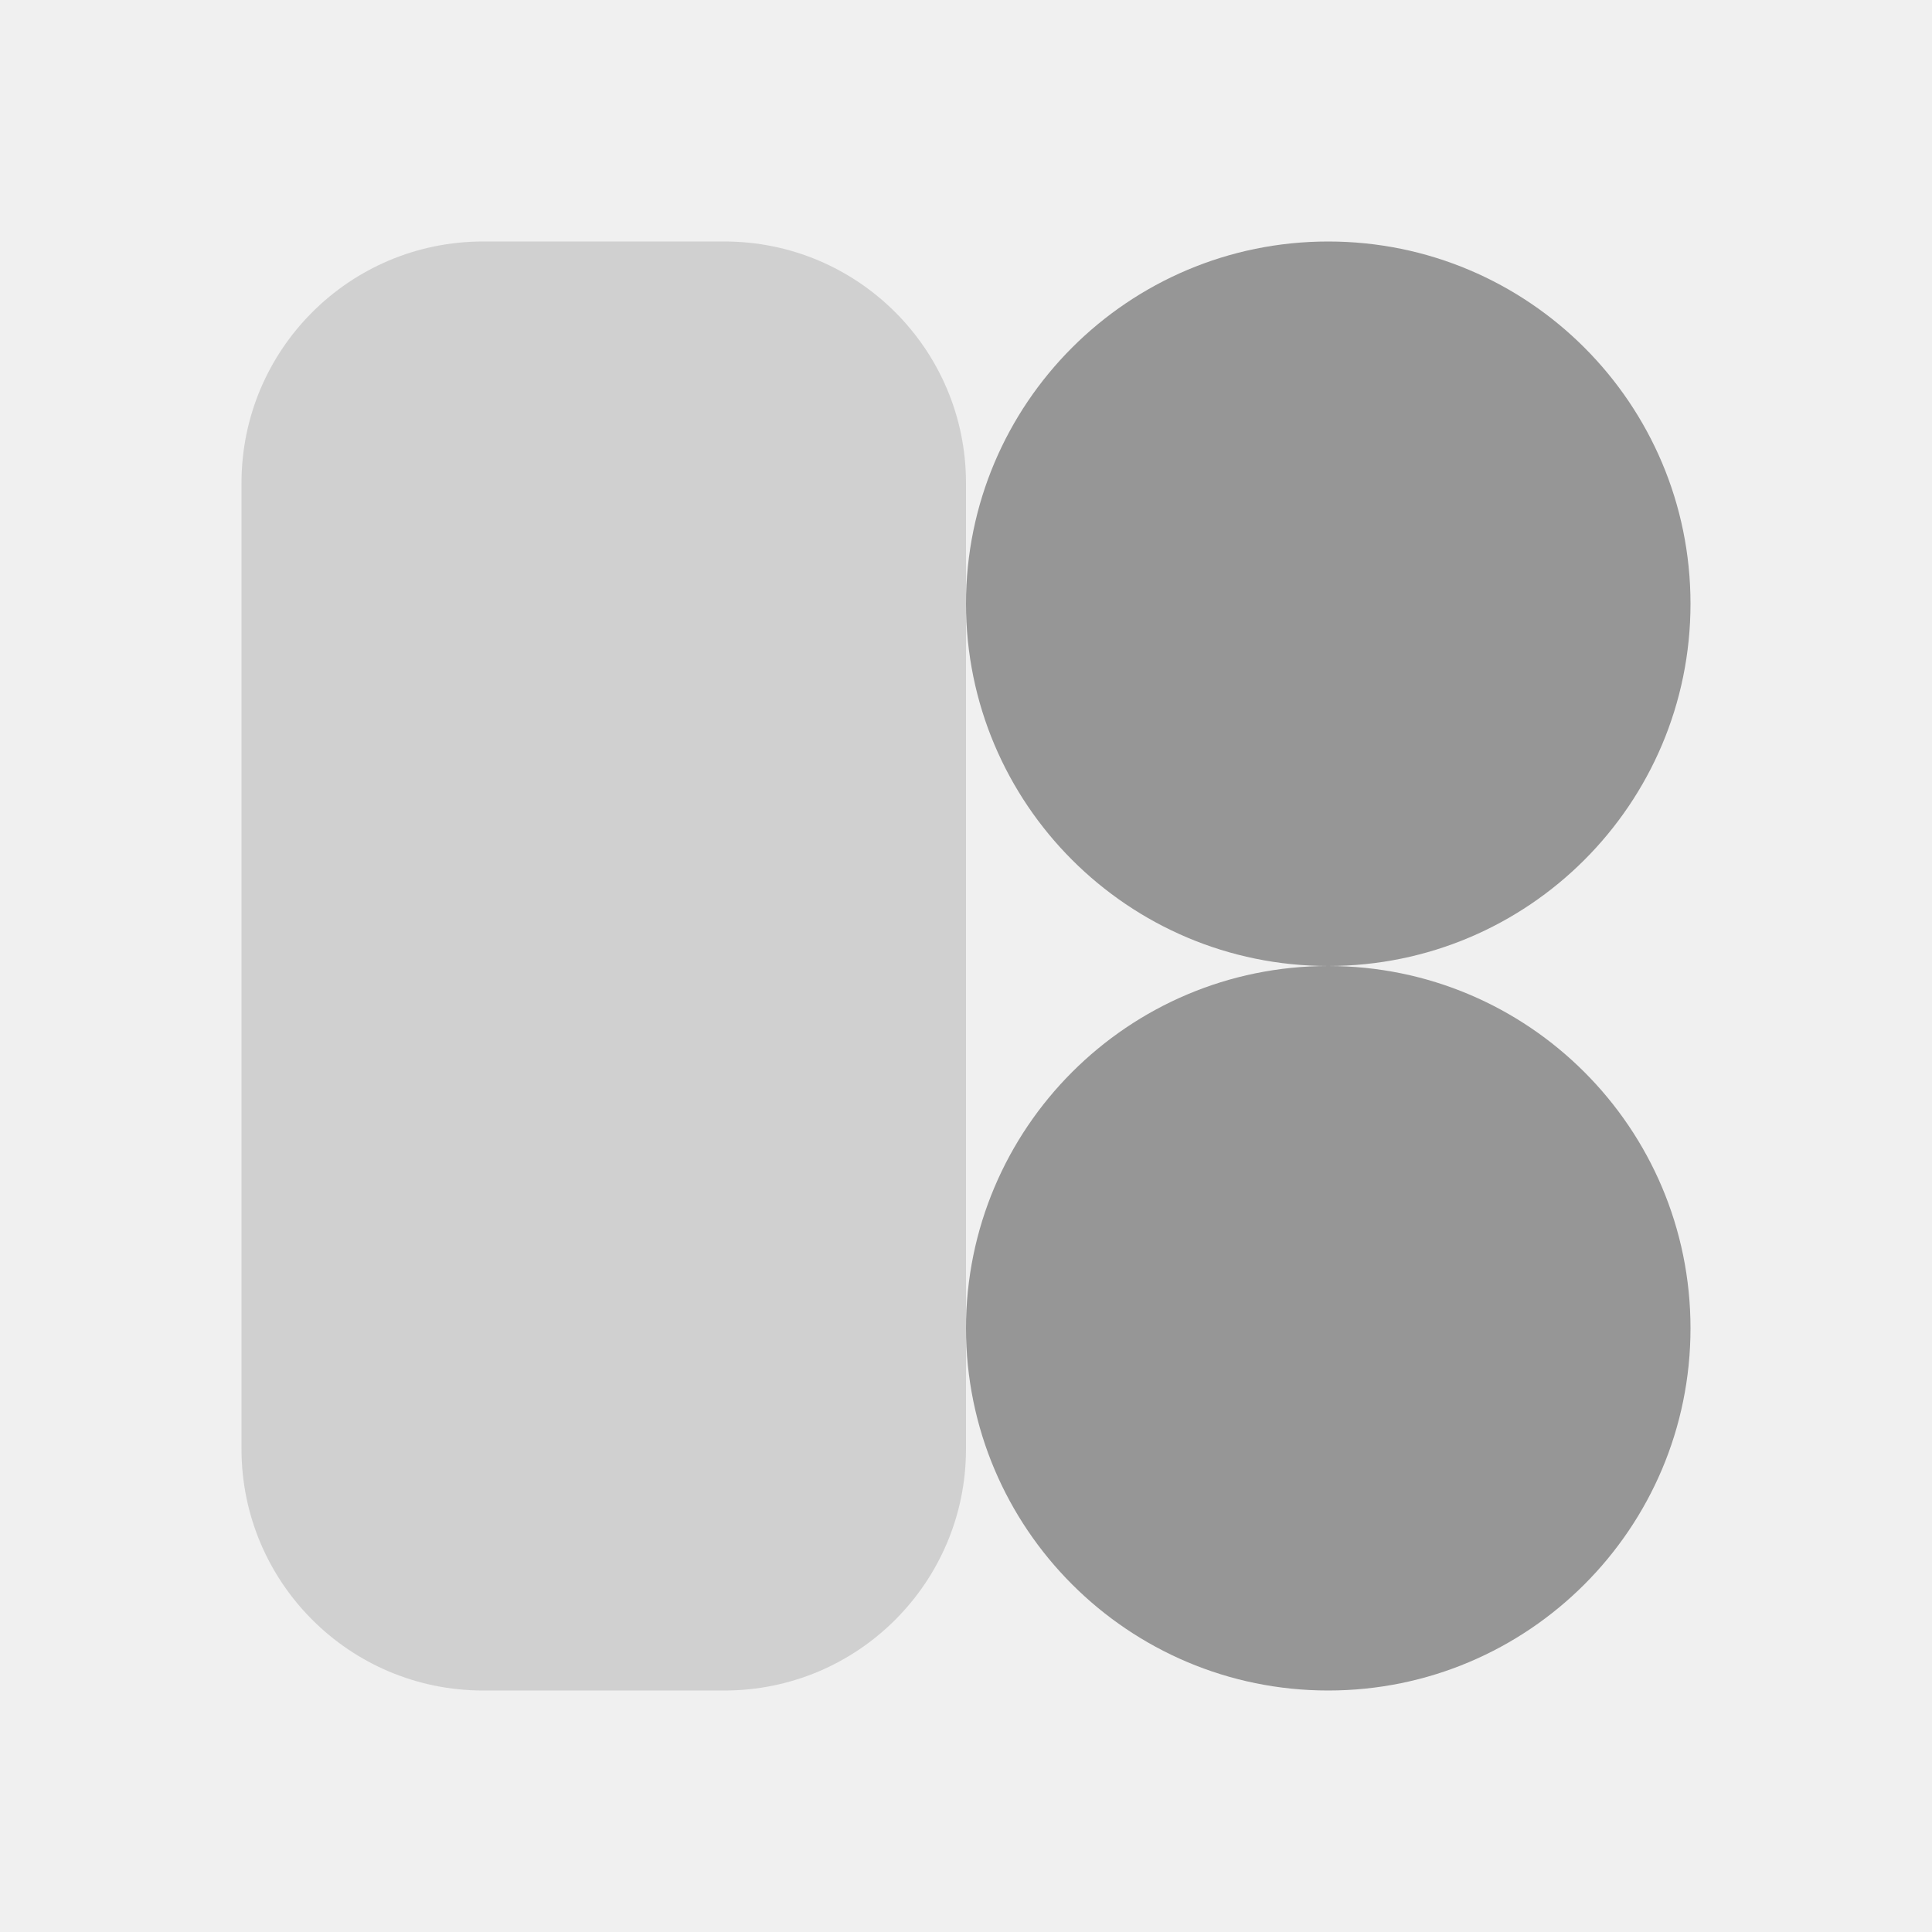
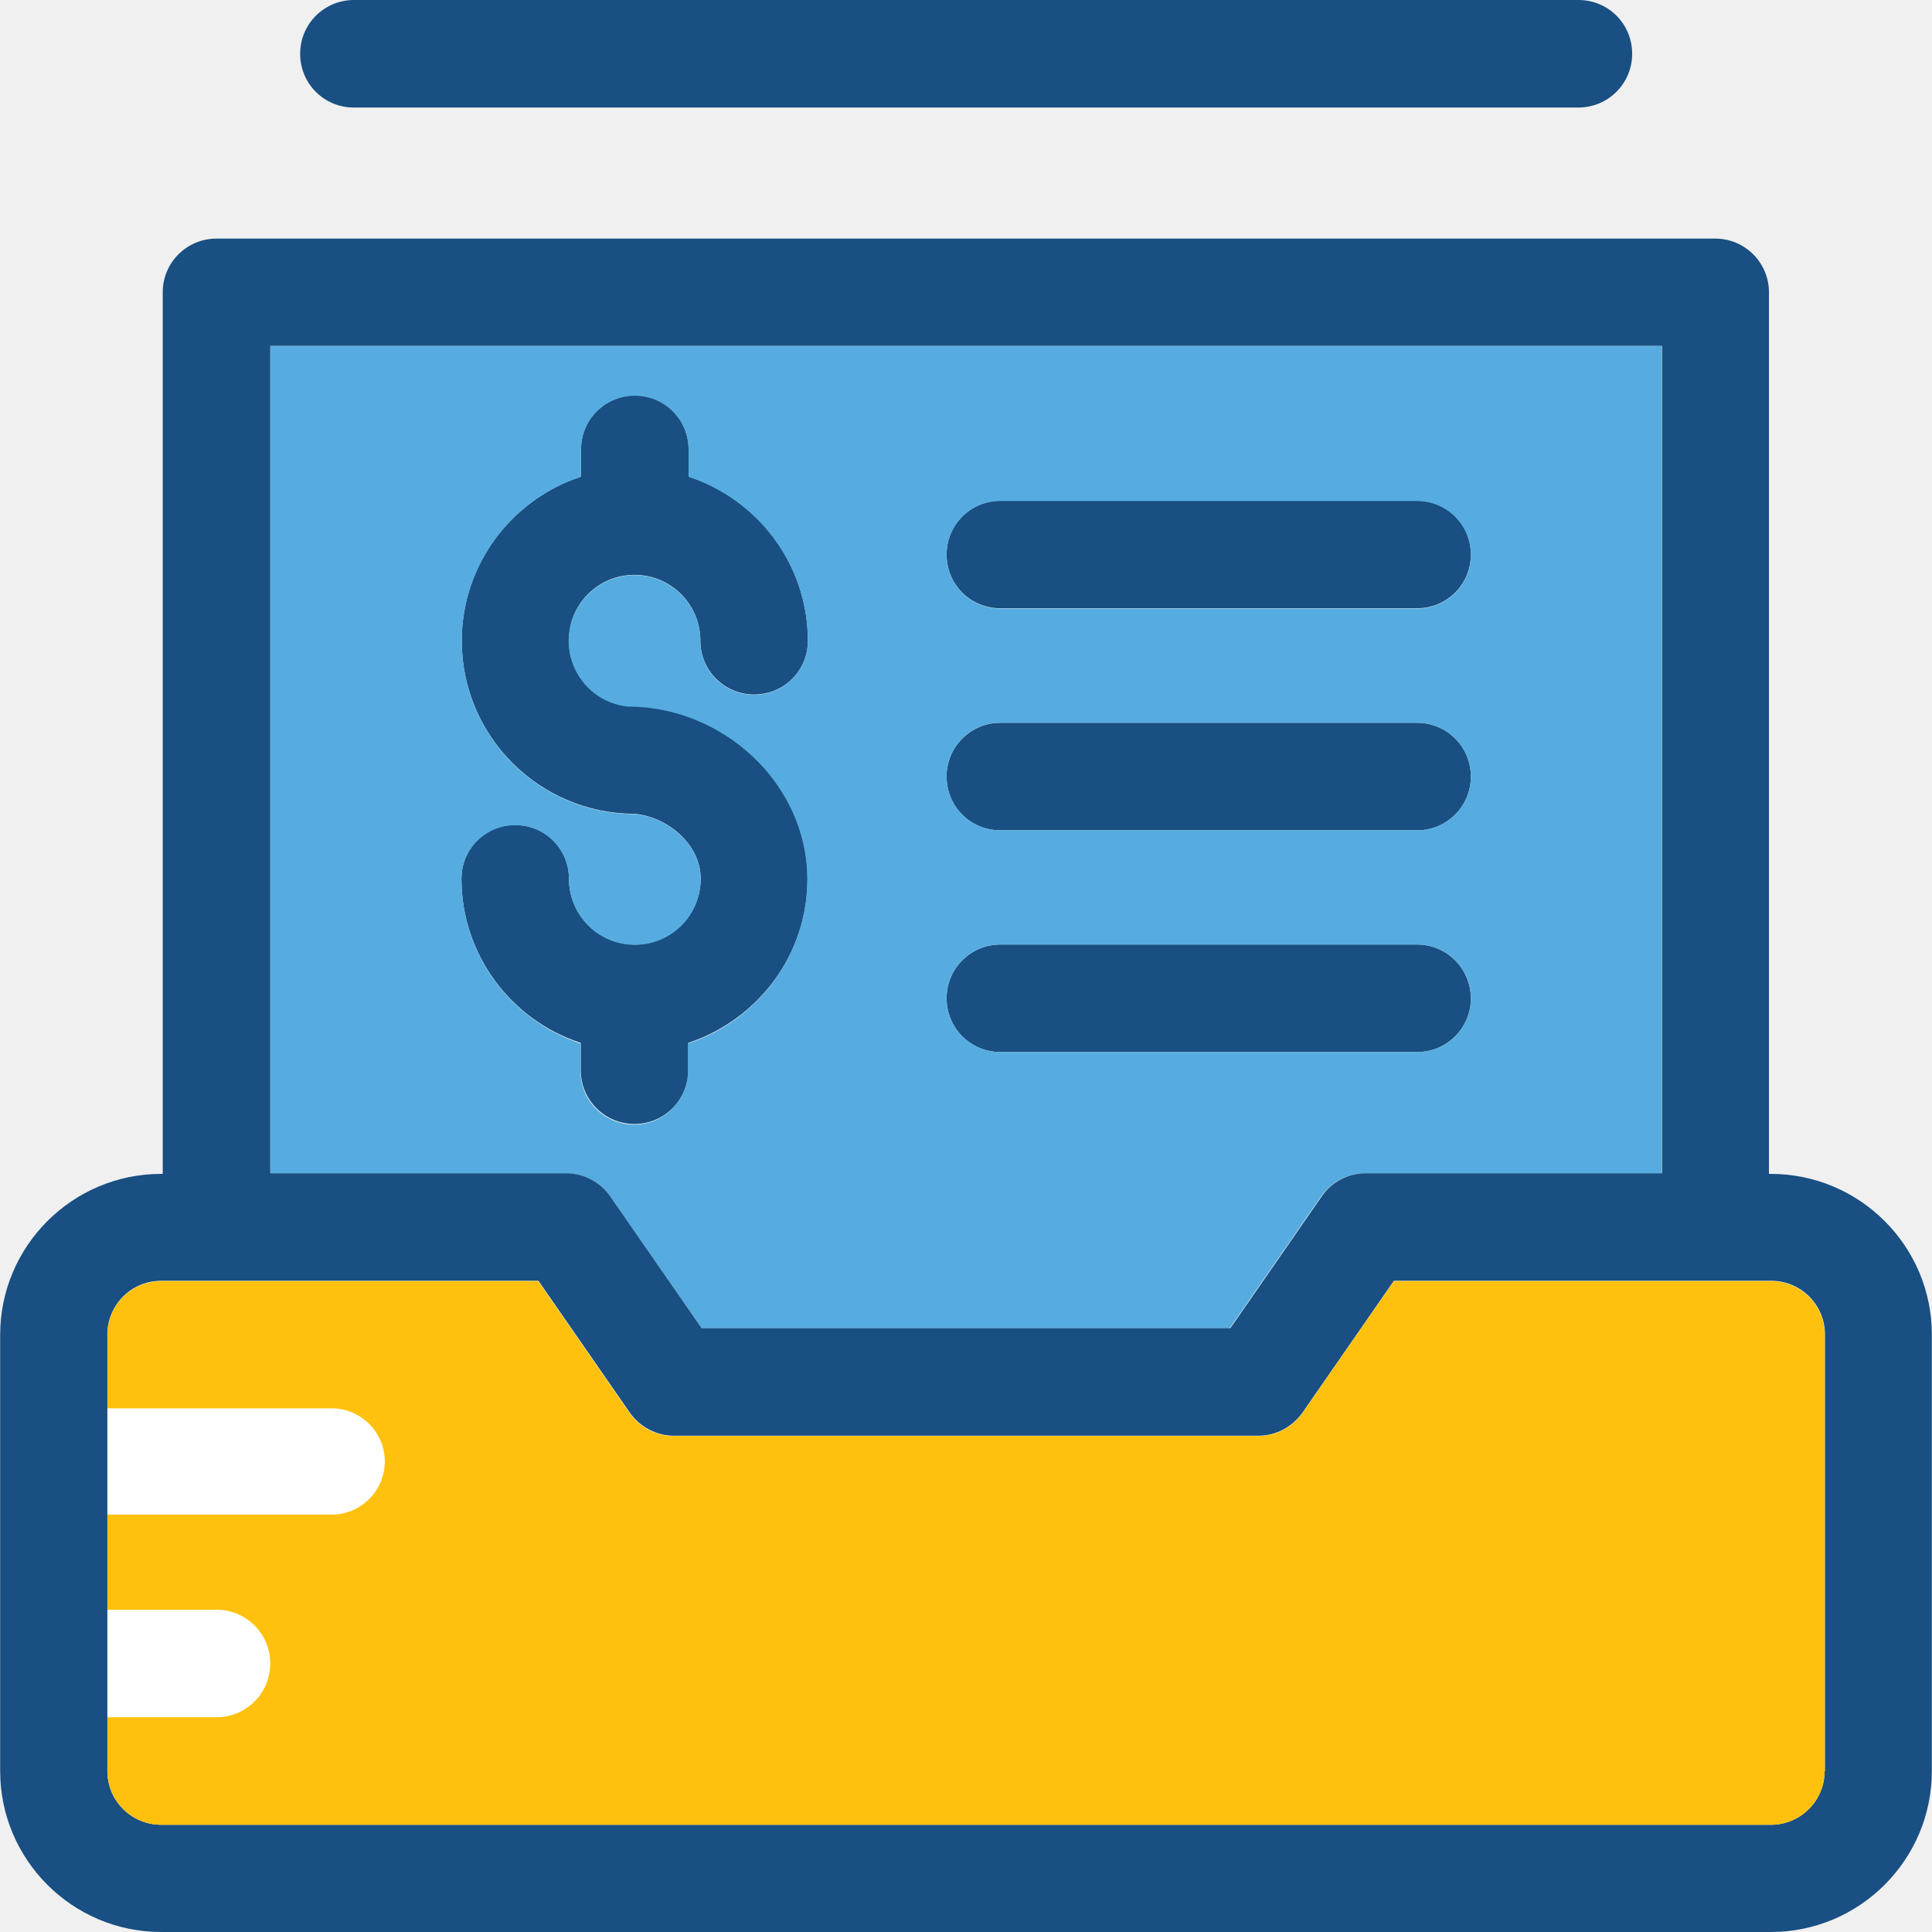
- <svg xmlns="http://www.w3.org/2000/svg" viewBox="0 0 24 24">
-   <path d="M9,21H6c-1.657,0-3-1.343-3-3V6c0-1.657,1.343-3,3-3h3c1.657,0,3,1.343,3,3v12C12,19.657,10.657,21,9,21z" opacity=".35" fill="#969696" />
-   <circle cx="16.5" cy="7.5" r="4.5" fill="#969696" />
-   <circle cx="16.5" cy="16.5" r="4.5" fill="#969696" />
+ <svg xmlns="http://www.w3.org/2000/svg" height="24px" width="24px" version="1.1" id="Layer_1" viewBox="0 0 392.598 392.598" xml:space="preserve">
+   <path style="fill:#FFFFFF;" d="M359.855,260.331h-76.606l-18.554,26.764c-2.004,2.909-5.43,4.719-8.986,4.719h-118.82  c-3.556,0-6.982-1.745-8.986-4.719l-18.554-26.764H32.743c-6.012,0-10.925,4.848-10.925,10.925v88.63  c0,6.012,4.848,10.925,10.925,10.925h327.111c6.012,0,10.925-4.848,10.925-10.925v-88.695  C370.78,265.18,365.867,260.331,359.855,260.331z" />
+   <g>
+     <path style="fill:#194F82;" d="M71.919,21.851h248.824c6.012,0,10.925-4.848,10.925-10.925S326.82,0,320.743,0H71.919   c-6.012,0-10.925,4.848-10.925,10.925S65.842,21.851,71.919,21.851z" />
+     <path style="fill:#194F82;" d="M128.937,116.816c7.37,0,13.382,5.947,13.382,13.382c0,6.012,4.848,10.925,10.925,10.925   c6.077,0,10.925-4.848,10.925-10.925c0-15.515-10.214-28.832-24.242-33.358v-5.56c0-6.012-4.848-10.925-10.925-10.925   c-6.012,0-10.925,4.848-10.925,10.925v5.56c-14.093,4.655-24.242,17.842-24.242,33.358c0,19.394,15.774,35.168,35.168,35.168h0.065   c6.723,0.711,13.317,6.271,13.317,13.188c0,7.37-5.947,13.382-13.382,13.382c-7.37,0-13.382-5.947-13.382-13.382   c0-6.012-4.848-10.925-10.925-10.925c-6.077,0-10.925,4.848-10.925,10.925c0,15.515,10.214,28.832,24.242,33.358v5.56   c0,6.012,4.848,10.925,10.925,10.925c6.012,0,10.925-4.848,10.925-10.925v-5.56c14.093-4.655,24.242-17.842,24.242-33.358   c0-19.394-17.067-35.103-36.461-35.103h-0.065c-6.723-0.711-11.96-6.335-11.96-13.317   C115.556,122.828,121.503,116.816,128.937,116.816z" />
+     <path style="fill:#194F82;" d="M203.281,123.604h84.687c6.012,0,10.925-4.848,10.925-10.925s-4.848-10.925-10.925-10.925h-84.687   c-6.012,0-10.925,4.848-10.925,10.925S197.204,123.604,203.281,123.604z" />
+     <path style="fill:#194F82;" d="M287.968,146.877h-84.687c-6.012,0-10.925,4.848-10.925,10.925s4.848,10.925,10.925,10.925h84.687   c6.012,0,10.925-4.848,10.925-10.925S293.98,146.877,287.968,146.877z" />
+     <path style="fill:#194F82;" d="M287.968,191.935h-84.687c-6.012,0-10.925,4.848-10.925,10.925c0,6.012,4.848,10.925,10.925,10.925   h84.687c6.012,0,10.925-4.848,10.925-10.925C298.828,196.784,293.98,191.935,287.968,191.935z" />
+   </g>
+   <path style="fill:#56ACE0;" d="M124.024,243.135l18.554,26.764h107.313l18.554-26.764c2.004-2.909,5.43-4.719,8.986-4.719h60.251  V70.271H54.917v168.145h60.186C118.659,238.545,122.02,240.226,124.024,243.135z M203.281,101.818h84.687  c6.012,0,10.925,4.848,10.925,10.925c0,6.012-4.848,10.925-10.925,10.925h-84.687c-6.012,0-10.925-4.848-10.925-10.925  C192.356,106.667,197.204,101.818,203.281,101.818z M203.281,146.877h84.687c6.012,0,10.925,4.848,10.925,10.925  c0,6.012-4.848,10.925-10.925,10.925h-84.687c-6.012,0-10.925-4.848-10.925-10.925S197.204,146.877,203.281,146.877z   M203.281,191.935h84.687c6.012,0,10.925,4.848,10.925,10.925s-4.848,10.925-10.925,10.925h-84.687  c-6.012,0-10.925-4.848-10.925-10.925S197.204,191.935,203.281,191.935z M93.77,178.618c0-6.012,4.848-10.925,10.925-10.925  c6.077,0,10.925,4.848,10.925,10.925c0,7.37,5.947,13.382,13.382,13.382c7.37,0,13.382-5.947,13.382-13.382  c0-6.853-6.594-12.541-13.317-13.188c-0.065,0-0.323,0-0.065,0c-19.394,0-35.168-15.774-35.168-35.168  c0-15.515,10.214-28.832,24.242-33.358v-5.56c0-6.012,4.848-10.925,10.925-10.925s10.925,4.848,10.925,10.925v5.56  c14.093,4.655,24.242,17.842,24.242,33.358c0,6.012-4.848,10.925-10.925,10.925c-6.077,0-10.925-4.848-10.925-10.925  c0-7.37-5.947-13.382-13.382-13.382c-7.37,0-13.382,5.947-13.382,13.382c0,6.853,5.236,12.606,11.96,13.317c0.065,0,0.323,0,0.065,0  c19.394,0,36.461,15.709,36.461,35.103c0,15.515-10.214,28.832-24.242,33.358v5.56c0,6.012-4.848,10.925-10.925,10.925  c-6.077,0-10.925-4.848-10.925-10.925v-5.56C103.984,207.386,93.77,194.198,93.77,178.618z" />
+   <path style="fill:#194F82;" d="M359.855,238.545h-0.388V59.41c0-6.012-4.848-10.925-10.925-10.925H43.992  c-6.012,0-10.925,4.848-10.925,10.925v179.135h-0.323c-18.036,0-32.711,14.675-32.711,32.711v88.63  c0,18.036,14.675,32.711,32.711,32.711h327.111c18.036,0,32.711-14.675,32.711-32.711v-88.695  C392.566,253.22,377.891,238.545,359.855,238.545z M54.917,70.271h282.828v168.145H277.56c-3.556,0-6.982,1.745-8.986,4.719  l-18.554,26.764H142.578l-18.554-26.764c-2.004-2.909-5.43-4.719-8.986-4.719H54.917V70.271z M370.78,359.887  c0,6.012-4.848,10.925-10.925,10.925H32.743c-6.012,0-10.925-4.848-10.925-10.925v-88.695c0-6.012,4.848-10.925,10.925-10.925  h76.671l18.554,26.764c2.004,2.909,5.43,4.719,8.986,4.719h118.756c3.556,0,6.853-1.745,8.986-4.719l18.554-26.764h76.671  c6.012,0,10.925,4.848,10.925,10.925v88.695H370.78z" />
+   <path style="fill:#FFC10D;" d="M359.855,260.331h-76.606l-18.554,26.764c-2.004,2.909-5.43,4.719-8.986,4.719h-118.82  c-3.556,0-6.982-1.745-8.986-4.719l-18.554-26.764H32.743c-6.012,0-10.925,4.848-10.925,10.925v14.933h45.576  c5.947,0,10.796,4.848,10.796,10.796l0,0c0,5.947-4.848,10.796-10.796,10.796H21.818v19.329h22.174  c6.012,0,10.925,4.848,10.925,10.925c0,6.012-4.848,10.925-10.925,10.925H21.818v10.925c0,6.012,4.848,10.925,10.925,10.925h327.111  c6.012,0,10.925-4.848,10.925-10.925v-88.695C370.78,265.18,365.867,260.331,359.855,260.331z" />
</svg>
